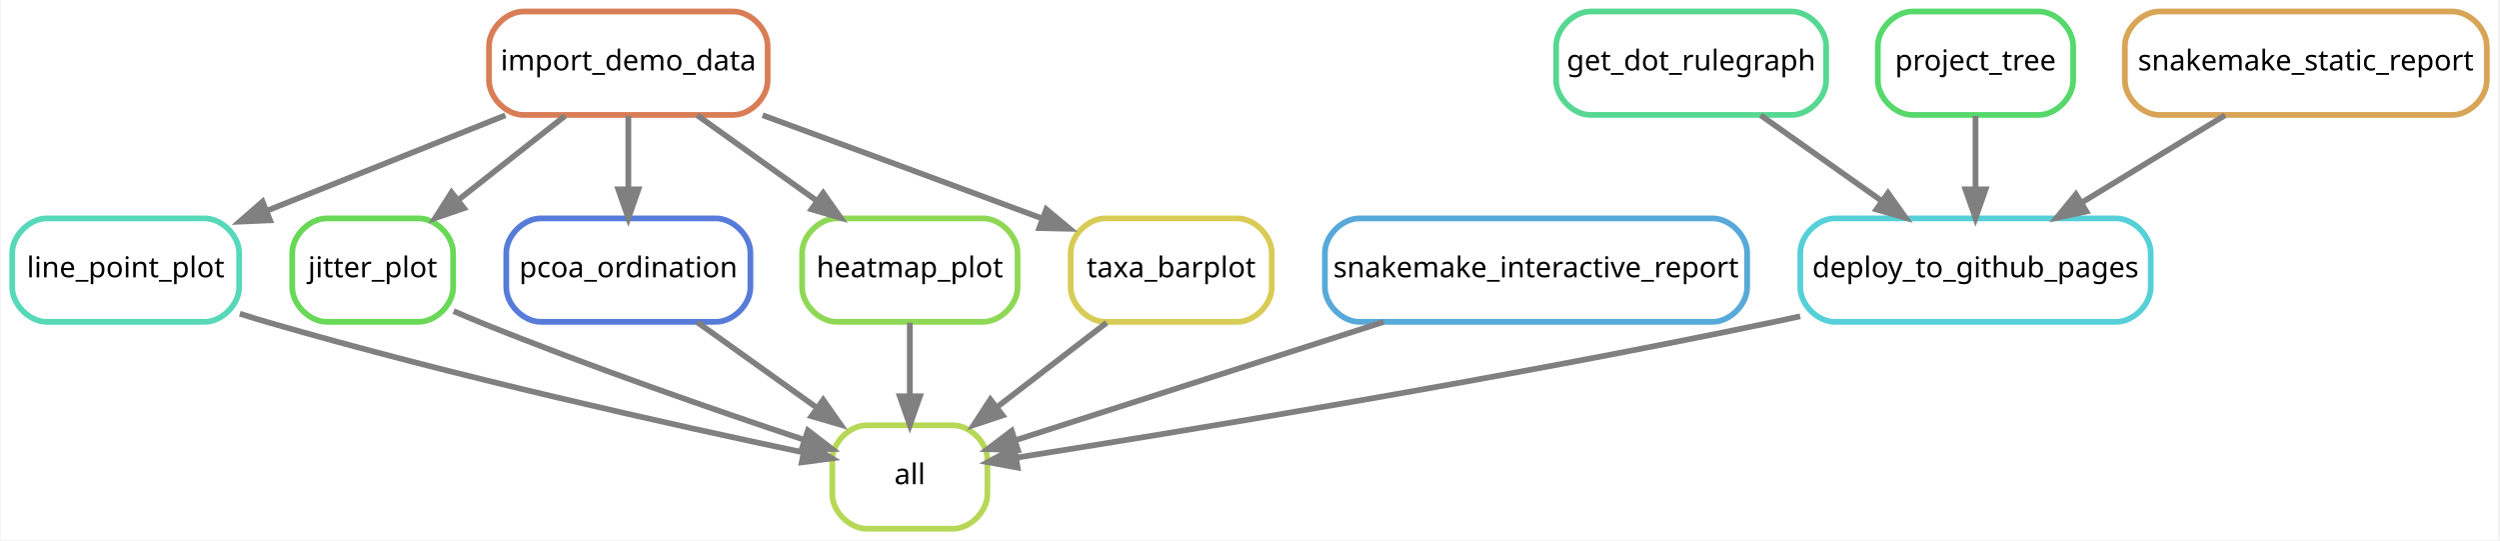
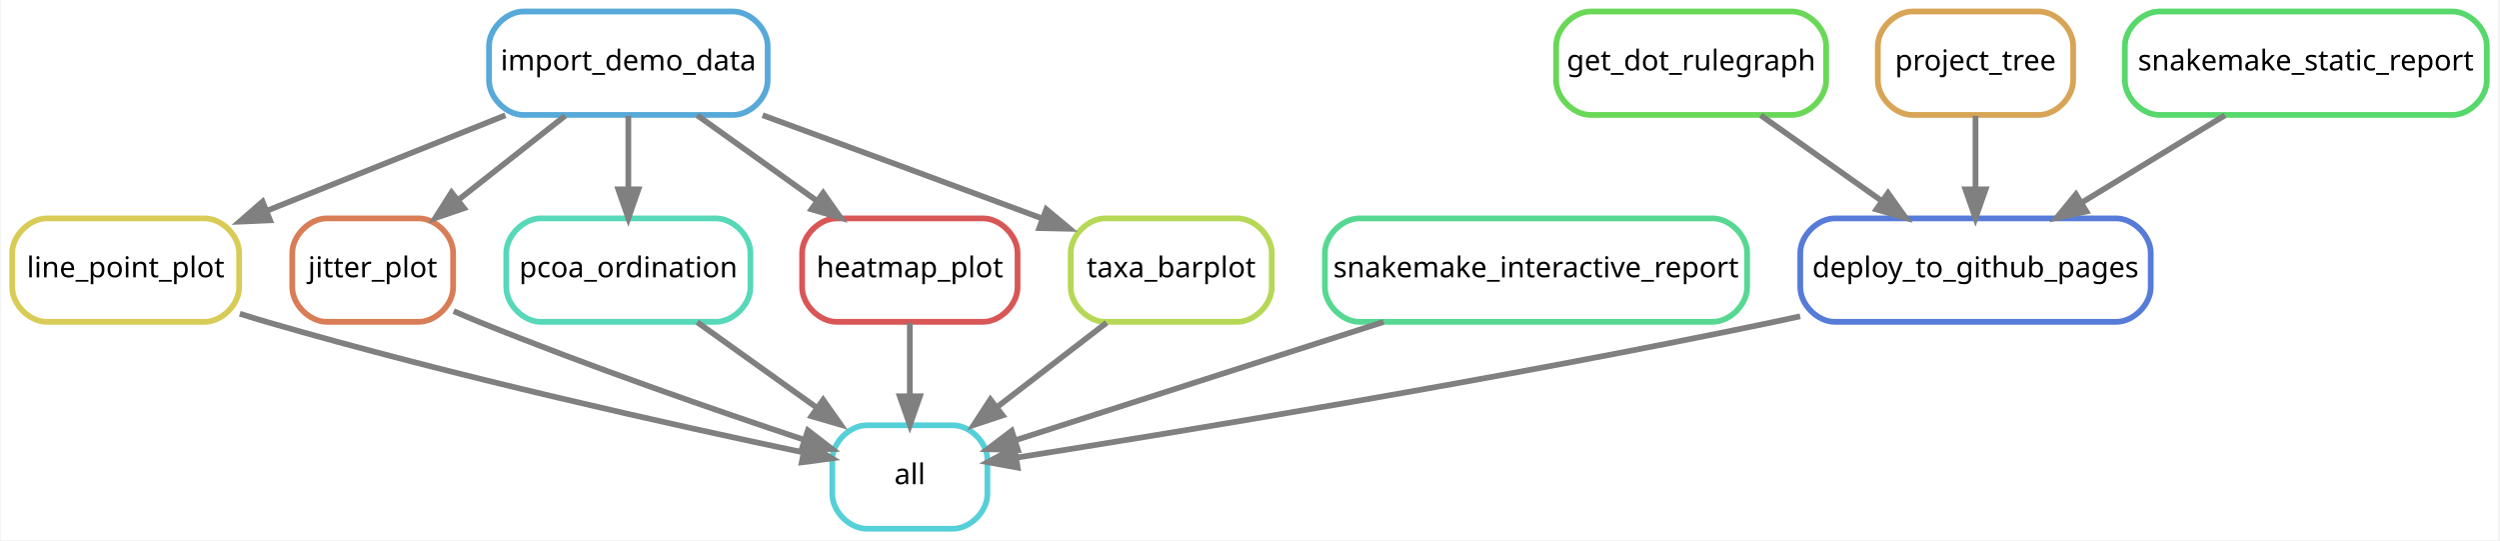
<svg xmlns="http://www.w3.org/2000/svg" width="870pt" height="188pt" viewBox="0.00 0.00 869.50 188.00">
  <g id="graph0" class="graph" transform="scale(1 1) rotate(0) translate(4 184)">
    <polygon fill="white" stroke="none" points="-4,4 -4,-184 865.5,-184 865.5,4 -4,4" />
    <g id="node1" class="node">
-       <path fill="none" stroke="#b6d856" stroke-width="2" d="M327.5,-36C327.5,-36 297.5,-36 297.5,-36 291.5,-36 285.5,-30 285.5,-24 285.5,-24 285.5,-12 285.5,-12 285.5,-6 291.5,0 297.5,0 297.5,0 327.5,0 327.5,0 333.5,0 339.5,-6 339.5,-12 339.5,-12 339.5,-24 339.5,-24 339.5,-30 333.5,-36 327.5,-36" />
+       <path fill="none" stroke="#56d0d8" stroke-width="2" d="M327.5,-36C327.5,-36 297.5,-36 297.5,-36 291.5,-36 285.5,-30 285.5,-24 285.5,-24 285.5,-12 285.5,-12 285.5,-6 291.5,0 297.5,0 297.5,0 327.5,0 327.5,0 333.5,0 339.5,-6 339.5,-12 339.5,-12 339.5,-24 339.5,-24 339.5,-30 333.5,-36 327.5,-36" />
      <text text-anchor="middle" x="312.5" y="-15.5" font-family="sans" font-size="10.00">all</text>
    </g>
    <g id="node2" class="node">
-       <path fill="none" stroke="#56d8b9" stroke-width="2" d="M67,-108C67,-108 12,-108 12,-108 6,-108 0,-102 0,-96 0,-96 0,-84 0,-84 0,-78 6,-72 12,-72 12,-72 67,-72 67,-72 73,-72 79,-78 79,-84 79,-84 79,-96 79,-96 79,-102 73,-108 67,-108" />
+       <path fill="none" stroke="#d8cb56" stroke-width="2" d="M67,-108C67,-108 12,-108 12,-108 6,-108 0,-102 0,-96 0,-96 0,-84 0,-84 0,-78 6,-72 12,-72 12,-72 67,-72 67,-72 73,-72 79,-78 79,-84 79,-84 79,-96 79,-96 79,-102 73,-108 67,-108" />
      <text text-anchor="middle" x="39.5" y="-87.5" font-family="sans" font-size="10.00">line_point_plot</text>
    </g>
-     <g id="edge4" class="edge">
+     <g id="edge3" class="edge">
      <path fill="none" stroke="grey" stroke-width="2" d="M79.24,-74.83C82.36,-73.84 85.47,-72.88 88.5,-72 153.65,-53.05 230.9,-35.92 275.55,-26.54" />
      <polygon fill="grey" stroke="grey" stroke-width="2" points="276.3,-29.96 285.37,-24.49 274.87,-23.1 276.3,-29.96" />
    </g>
    <g id="node3" class="node">
-       <path fill="none" stroke="#d87d56" stroke-width="2" d="M251,-180C251,-180 178,-180 178,-180 172,-180 166,-174 166,-168 166,-168 166,-156 166,-156 166,-150 172,-144 178,-144 178,-144 251,-144 251,-144 257,-144 263,-150 263,-156 263,-156 263,-168 263,-168 263,-174 257,-180 251,-180" />
+       <path fill="none" stroke="#56a9d8" stroke-width="2" d="M251,-180C251,-180 178,-180 178,-180 172,-180 166,-174 166,-168 166,-168 166,-156 166,-156 166,-150 172,-144 178,-144 178,-144 251,-144 251,-144 257,-144 263,-150 263,-156 263,-156 263,-168 263,-168 263,-174 257,-180 251,-180" />
      <text text-anchor="middle" x="214.5" y="-159.5" font-family="sans" font-size="10.00">import_demo_data</text>
    </g>
    <g id="edge8" class="edge">
      <path fill="none" stroke="grey" stroke-width="2" d="M171.69,-143.88C146.55,-133.82 114.67,-121.07 88.52,-110.61" />
      <polygon fill="grey" stroke="grey" stroke-width="2" points="89.76,-107.33 79.17,-106.87 87.16,-113.83 89.76,-107.33" />
    </g>
    <g id="node4" class="node">
-       <path fill="none" stroke="#68d856" stroke-width="2" d="M141.5,-108C141.5,-108 109.5,-108 109.5,-108 103.5,-108 97.5,-102 97.5,-96 97.5,-96 97.5,-84 97.5,-84 97.5,-78 103.5,-72 109.5,-72 109.5,-72 141.5,-72 141.5,-72 147.5,-72 153.5,-78 153.5,-84 153.5,-84 153.5,-96 153.5,-96 153.5,-102 147.5,-108 141.5,-108" />
+       <path fill="none" stroke="#d87d56" stroke-width="2" d="M141.5,-108C141.5,-108 109.5,-108 109.5,-108 103.5,-108 97.5,-102 97.5,-96 97.5,-96 97.5,-84 97.5,-84 97.5,-78 103.5,-72 109.5,-72 109.5,-72 141.5,-72 141.5,-72 147.5,-72 153.5,-78 153.5,-84 153.5,-84 153.5,-96 153.5,-96 153.5,-102 147.5,-108 141.5,-108" />
      <text text-anchor="middle" x="125.5" y="-87.5" font-family="sans" font-size="10.00">jitter_plot</text>
    </g>
    <g id="edge9" class="edge">
      <path fill="none" stroke="grey" stroke-width="2" d="M192.5,-143.7C181.29,-134.88 167.5,-124.03 155.35,-114.47" />
      <polygon fill="grey" stroke="grey" stroke-width="2" points="157.27,-111.54 147.25,-108.1 152.94,-117.04 157.27,-111.54" />
    </g>
    <g id="node5" class="node">
-       <path fill="none" stroke="#567bd8" stroke-width="2" d="M245,-108C245,-108 184,-108 184,-108 178,-108 172,-102 172,-96 172,-96 172,-84 172,-84 172,-78 178,-72 184,-72 184,-72 245,-72 245,-72 251,-72 257,-78 257,-84 257,-84 257,-96 257,-96 257,-102 251,-108 245,-108" />
+       <path fill="none" stroke="#56d8b9" stroke-width="2" d="M245,-108C245,-108 184,-108 184,-108 178,-108 172,-102 172,-96 172,-96 172,-84 172,-84 172,-78 178,-72 184,-72 184,-72 245,-72 245,-72 251,-72 257,-78 257,-84 257,-84 257,-96 257,-96 257,-102 251,-108 245,-108" />
      <text text-anchor="middle" x="214.5" y="-87.5" font-family="sans" font-size="10.00">pcoa_ordination</text>
    </g>
    <g id="edge10" class="edge">
      <path fill="none" stroke="grey" stroke-width="2" d="M214.5,-143.7C214.5,-135.98 214.5,-126.71 214.5,-118.11" />
      <polygon fill="grey" stroke="grey" stroke-width="2" points="218,-118.1 214.5,-108.1 211,-118.1 218,-118.1" />
    </g>
    <g id="node6" class="node">
-       <path fill="none" stroke="#8fd856" stroke-width="2" d="M338,-108C338,-108 287,-108 287,-108 281,-108 275,-102 275,-96 275,-96 275,-84 275,-84 275,-78 281,-72 287,-72 287,-72 338,-72 338,-72 344,-72 350,-78 350,-84 350,-84 350,-96 350,-96 350,-102 344,-108 338,-108" />
+       <path fill="none" stroke="#d85656" stroke-width="2" d="M338,-108C338,-108 287,-108 287,-108 281,-108 275,-102 275,-96 275,-96 275,-84 275,-84 275,-78 281,-72 287,-72 287,-72 338,-72 338,-72 344,-72 350,-78 350,-84 350,-84 350,-96 350,-96 350,-102 344,-108 338,-108" />
      <text text-anchor="middle" x="312.5" y="-87.5" font-family="sans" font-size="10.00">heatmap_plot</text>
    </g>
    <g id="edge11" class="edge">
      <path fill="none" stroke="grey" stroke-width="2" d="M238.47,-143.88C251.05,-134.89 266.63,-123.76 280.25,-114.03" />
      <polygon fill="grey" stroke="grey" stroke-width="2" points="282.33,-116.85 288.43,-108.19 278.26,-111.15 282.33,-116.85" />
    </g>
    <g id="node7" class="node">
-       <path fill="none" stroke="#d8cb56" stroke-width="2" d="M426.5,-108C426.5,-108 380.5,-108 380.5,-108 374.5,-108 368.5,-102 368.5,-96 368.5,-96 368.5,-84 368.5,-84 368.5,-78 374.5,-72 380.5,-72 380.5,-72 426.5,-72 426.5,-72 432.5,-72 438.5,-78 438.5,-84 438.5,-84 438.5,-96 438.5,-96 438.5,-102 432.5,-108 426.5,-108" />
+       <path fill="none" stroke="#b6d856" stroke-width="2" d="M426.5,-108C426.5,-108 380.5,-108 380.5,-108 374.5,-108 368.5,-102 368.5,-96 368.5,-96 368.5,-84 368.5,-84 368.5,-78 374.5,-72 380.5,-72 380.5,-72 426.5,-72 426.5,-72 432.5,-72 438.5,-78 438.5,-84 438.5,-84 438.5,-96 438.5,-96 438.5,-102 432.5,-108 426.5,-108" />
      <text text-anchor="middle" x="403.5" y="-87.5" font-family="sans" font-size="10.00">taxa_barplot</text>
    </g>
    <g id="edge12" class="edge">
      <path fill="none" stroke="grey" stroke-width="2" d="M261.23,-143.91C289.42,-133.58 326.05,-120.1 358.5,-108 358.6,-107.96 358.7,-107.93 358.79,-107.89" />
      <polygon fill="grey" stroke="grey" stroke-width="2" points="360,-111.18 368.14,-104.39 357.55,-104.62 360,-111.18" />
    </g>
-     <g id="edge3" class="edge">
+     <g id="edge2" class="edge">
      <path fill="none" stroke="grey" stroke-width="2" d="M153.67,-75.74C156.63,-74.44 159.62,-73.17 162.5,-72 200.56,-56.57 245.01,-41.18 275.59,-31" />
      <polygon fill="grey" stroke="grey" stroke-width="2" points="277.01,-34.21 285.4,-27.75 274.8,-27.57 277.01,-34.21" />
    </g>
-     <g id="edge7" class="edge">
+     <g id="edge6" class="edge">
      <path fill="none" stroke="grey" stroke-width="2" d="M238.47,-71.88C251.05,-62.89 266.63,-51.76 280.25,-42.03" />
      <polygon fill="grey" stroke="grey" stroke-width="2" points="282.33,-44.85 288.43,-36.19 278.26,-39.15 282.33,-44.85" />
    </g>
-     <g id="edge2" class="edge">
+     <g id="edge1" class="edge">
      <path fill="none" stroke="grey" stroke-width="2" d="M312.5,-71.7C312.5,-63.98 312.5,-54.71 312.5,-46.11" />
      <polygon fill="grey" stroke="grey" stroke-width="2" points="316,-46.1 312.5,-36.1 309,-46.1 316,-46.1" />
    </g>
-     <g id="edge1" class="edge">
+     <g id="edge4" class="edge">
      <path fill="none" stroke="grey" stroke-width="2" d="M381.01,-71.7C369.54,-62.88 355.44,-52.03 343.02,-42.47" />
      <polygon fill="grey" stroke="grey" stroke-width="2" points="344.8,-39.43 334.74,-36.1 340.53,-44.98 344.8,-39.43" />
    </g>
    <g id="node8" class="node">
-       <path fill="none" stroke="#56a9d8" stroke-width="2" d="M592,-108C592,-108 469,-108 469,-108 463,-108 457,-102 457,-96 457,-96 457,-84 457,-84 457,-78 463,-72 469,-72 469,-72 592,-72 592,-72 598,-72 604,-78 604,-84 604,-84 604,-96 604,-96 604,-102 598,-108 592,-108" />
+       <path fill="none" stroke="#56d892" stroke-width="2" d="M592,-108C592,-108 469,-108 469,-108 463,-108 457,-102 457,-96 457,-96 457,-84 457,-84 457,-78 463,-72 469,-72 469,-72 592,-72 592,-72 598,-72 604,-78 604,-84 604,-84 604,-96 604,-96 604,-102 598,-108 592,-108" />
      <text text-anchor="middle" x="530.5" y="-87.5" font-family="sans" font-size="10.00">snakemake_interactive_report</text>
    </g>
-     <g id="edge6" class="edge">
+     <g id="edge5" class="edge">
      <path fill="none" stroke="grey" stroke-width="2" d="M477.45,-71.97C437.76,-59.22 384.49,-42.12 349.36,-30.84" />
      <polygon fill="grey" stroke="grey" stroke-width="2" points="350.11,-27.4 339.52,-27.68 347.97,-34.07 350.11,-27.4" />
    </g>
    <g id="node9" class="node">
-       <path fill="none" stroke="#56d0d8" stroke-width="2" d="M732.5,-108C732.5,-108 634.5,-108 634.5,-108 628.5,-108 622.5,-102 622.5,-96 622.5,-96 622.5,-84 622.5,-84 622.5,-78 628.5,-72 634.5,-72 634.5,-72 732.5,-72 732.5,-72 738.5,-72 744.5,-78 744.5,-84 744.5,-84 744.5,-96 744.5,-96 744.5,-102 738.5,-108 732.5,-108" />
+       <path fill="none" stroke="#567bd8" stroke-width="2" d="M732.5,-108C732.5,-108 634.5,-108 634.5,-108 628.5,-108 622.5,-102 622.5,-96 622.5,-96 622.5,-84 622.5,-84 622.5,-78 628.5,-72 634.5,-72 634.5,-72 732.5,-72 732.5,-72 738.5,-72 744.5,-78 744.5,-84 744.5,-84 744.5,-96 744.5,-96 744.5,-102 738.5,-108 732.5,-108" />
      <text text-anchor="middle" x="683.5" y="-87.5" font-family="sans" font-size="10.00">deploy_to_github_pages</text>
    </g>
-     <g id="edge5" class="edge">
+     <g id="edge7" class="edge">
      <path fill="none" stroke="grey" stroke-width="2" d="M622.47,-73.93C619.44,-73.26 616.44,-72.61 613.5,-72 518.89,-52.2 406.52,-33.74 349.57,-24.74" />
      <polygon fill="grey" stroke="grey" stroke-width="2" points="350.02,-21.27 339.59,-23.17 348.93,-28.19 350.02,-21.27" />
    </g>
    <g id="node10" class="node">
-       <path fill="none" stroke="#56d892" stroke-width="2" d="M619.5,-180C619.5,-180 549.5,-180 549.5,-180 543.5,-180 537.5,-174 537.5,-168 537.5,-168 537.5,-156 537.5,-156 537.5,-150 543.5,-144 549.5,-144 549.5,-144 619.5,-144 619.5,-144 625.5,-144 631.5,-150 631.5,-156 631.5,-156 631.5,-168 631.5,-168 631.5,-174 625.5,-180 619.5,-180" />
+       <path fill="none" stroke="#68d856" stroke-width="2" d="M619.5,-180C619.5,-180 549.5,-180 549.5,-180 543.5,-180 537.5,-174 537.5,-168 537.5,-168 537.5,-156 537.5,-156 537.5,-150 543.5,-144 549.5,-144 549.5,-144 619.5,-144 619.5,-144 625.5,-144 631.5,-150 631.5,-156 631.5,-156 631.5,-168 631.5,-168 631.5,-174 625.5,-180 619.5,-180" />
      <text text-anchor="middle" x="584.5" y="-159.5" font-family="sans" font-size="10.00">get_dot_rulegraph</text>
    </g>
-     <g id="edge15" class="edge">
+     <g id="edge13" class="edge">
      <path fill="none" stroke="grey" stroke-width="2" d="M608.72,-143.88C621.42,-134.89 637.16,-123.76 650.92,-114.03" />
      <polygon fill="grey" stroke="grey" stroke-width="2" points="653.04,-116.82 659.19,-108.19 649,-111.11 653.04,-116.82" />
    </g>
    <g id="node11" class="node">
-       <path fill="none" stroke="#56d86b" stroke-width="2" d="M705.5,-180C705.5,-180 661.5,-180 661.5,-180 655.5,-180 649.5,-174 649.5,-168 649.5,-168 649.5,-156 649.5,-156 649.5,-150 655.5,-144 661.5,-144 661.5,-144 705.5,-144 705.5,-144 711.5,-144 717.5,-150 717.5,-156 717.5,-156 717.5,-168 717.5,-168 717.5,-174 711.5,-180 705.5,-180" />
+       <path fill="none" stroke="#d8a456" stroke-width="2" d="M705.5,-180C705.5,-180 661.5,-180 661.5,-180 655.5,-180 649.5,-174 649.5,-168 649.5,-168 649.5,-156 649.5,-156 649.5,-150 655.5,-144 661.5,-144 661.5,-144 705.5,-144 705.5,-144 711.5,-144 717.5,-150 717.5,-156 717.5,-156 717.5,-168 717.5,-168 717.5,-174 711.5,-180 705.5,-180" />
      <text text-anchor="middle" x="683.5" y="-159.5" font-family="sans" font-size="10.00">project_tree</text>
    </g>
-     <g id="edge13" class="edge">
+     <g id="edge14" class="edge">
      <path fill="none" stroke="grey" stroke-width="2" d="M683.5,-143.7C683.5,-135.98 683.5,-126.71 683.5,-118.11" />
      <polygon fill="grey" stroke="grey" stroke-width="2" points="687,-118.1 683.5,-108.1 680,-118.1 687,-118.1" />
    </g>
    <g id="node12" class="node">
-       <path fill="none" stroke="#d8a456" stroke-width="2" d="M849.5,-180C849.5,-180 747.5,-180 747.5,-180 741.5,-180 735.5,-174 735.5,-168 735.5,-168 735.5,-156 735.5,-156 735.5,-150 741.5,-144 747.5,-144 747.5,-144 849.5,-144 849.5,-144 855.5,-144 861.5,-150 861.5,-156 861.5,-156 861.5,-168 861.5,-168 861.5,-174 855.5,-180 849.5,-180" />
+       <path fill="none" stroke="#56d86b" stroke-width="2" d="M849.5,-180C849.5,-180 747.5,-180 747.5,-180 741.5,-180 735.5,-174 735.5,-168 735.5,-168 735.5,-156 735.5,-156 735.5,-150 741.5,-144 747.5,-144 747.5,-144 849.5,-144 849.5,-144 855.5,-144 861.5,-150 861.5,-156 861.5,-156 861.5,-168 861.5,-168 861.5,-174 855.5,-180 849.5,-180" />
      <text text-anchor="middle" x="798.5" y="-159.5" font-family="sans" font-size="10.00">snakemake_static_report</text>
    </g>
-     <g id="edge14" class="edge">
+     <g id="edge15" class="edge">
      <path fill="none" stroke="grey" stroke-width="2" d="M770.37,-143.88C755.33,-134.72 736.63,-123.34 720.44,-113.48" />
      <polygon fill="grey" stroke="grey" stroke-width="2" points="722.1,-110.4 711.74,-108.19 718.46,-116.38 722.1,-110.4" />
    </g>
  </g>
</svg>
